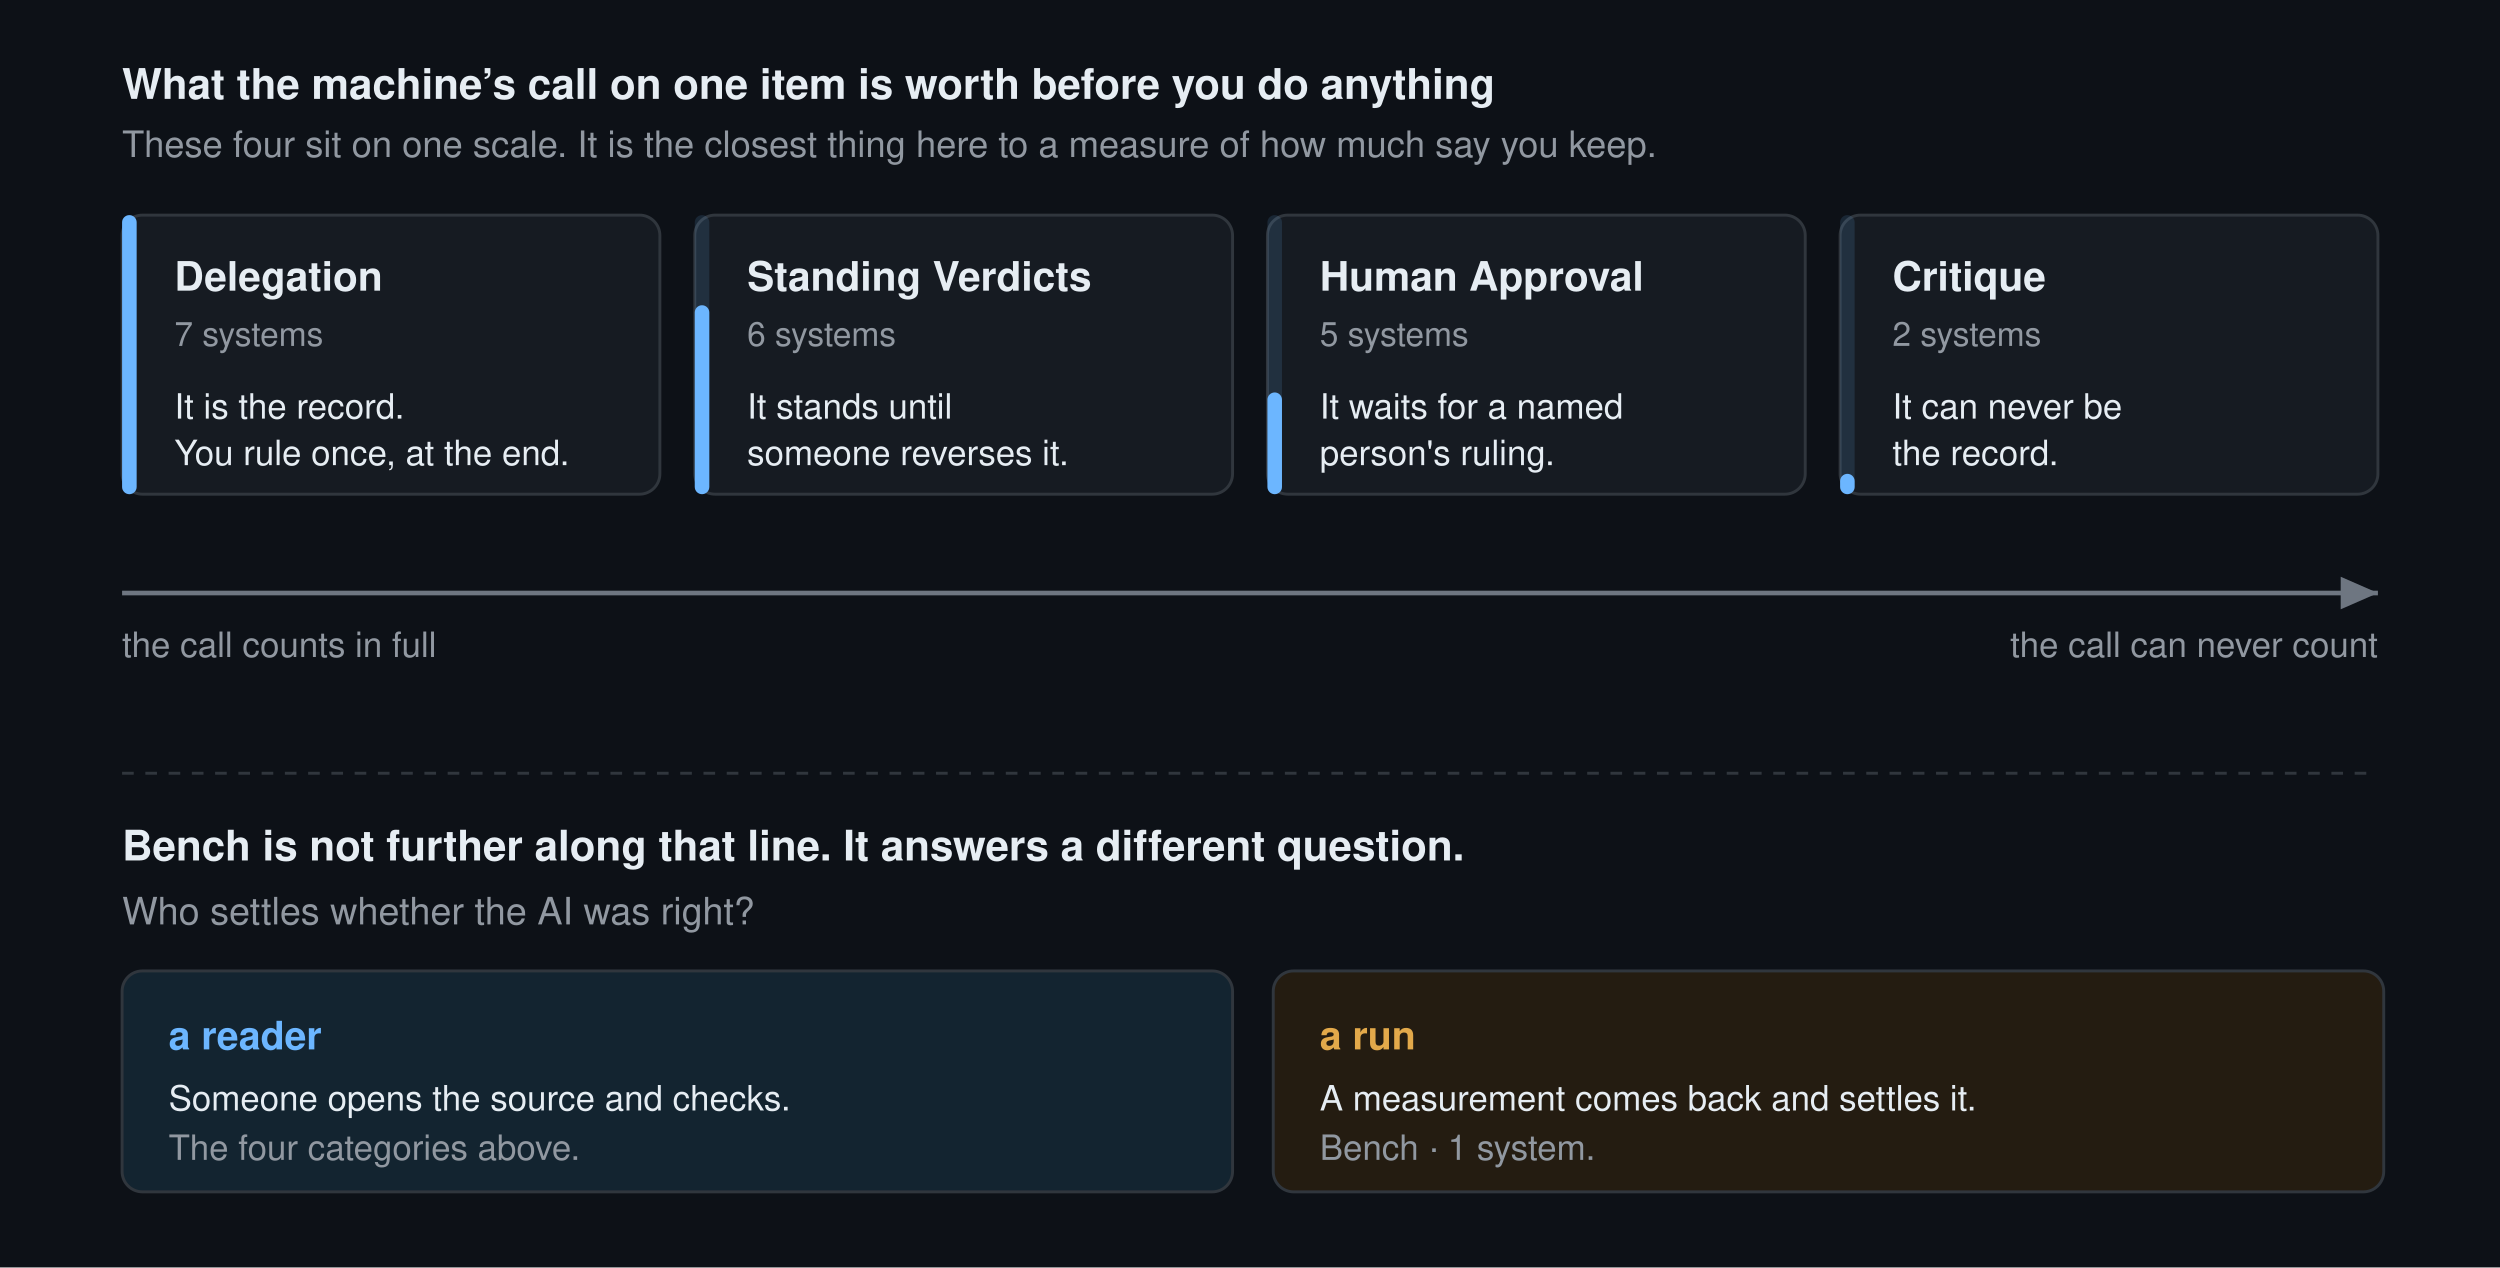
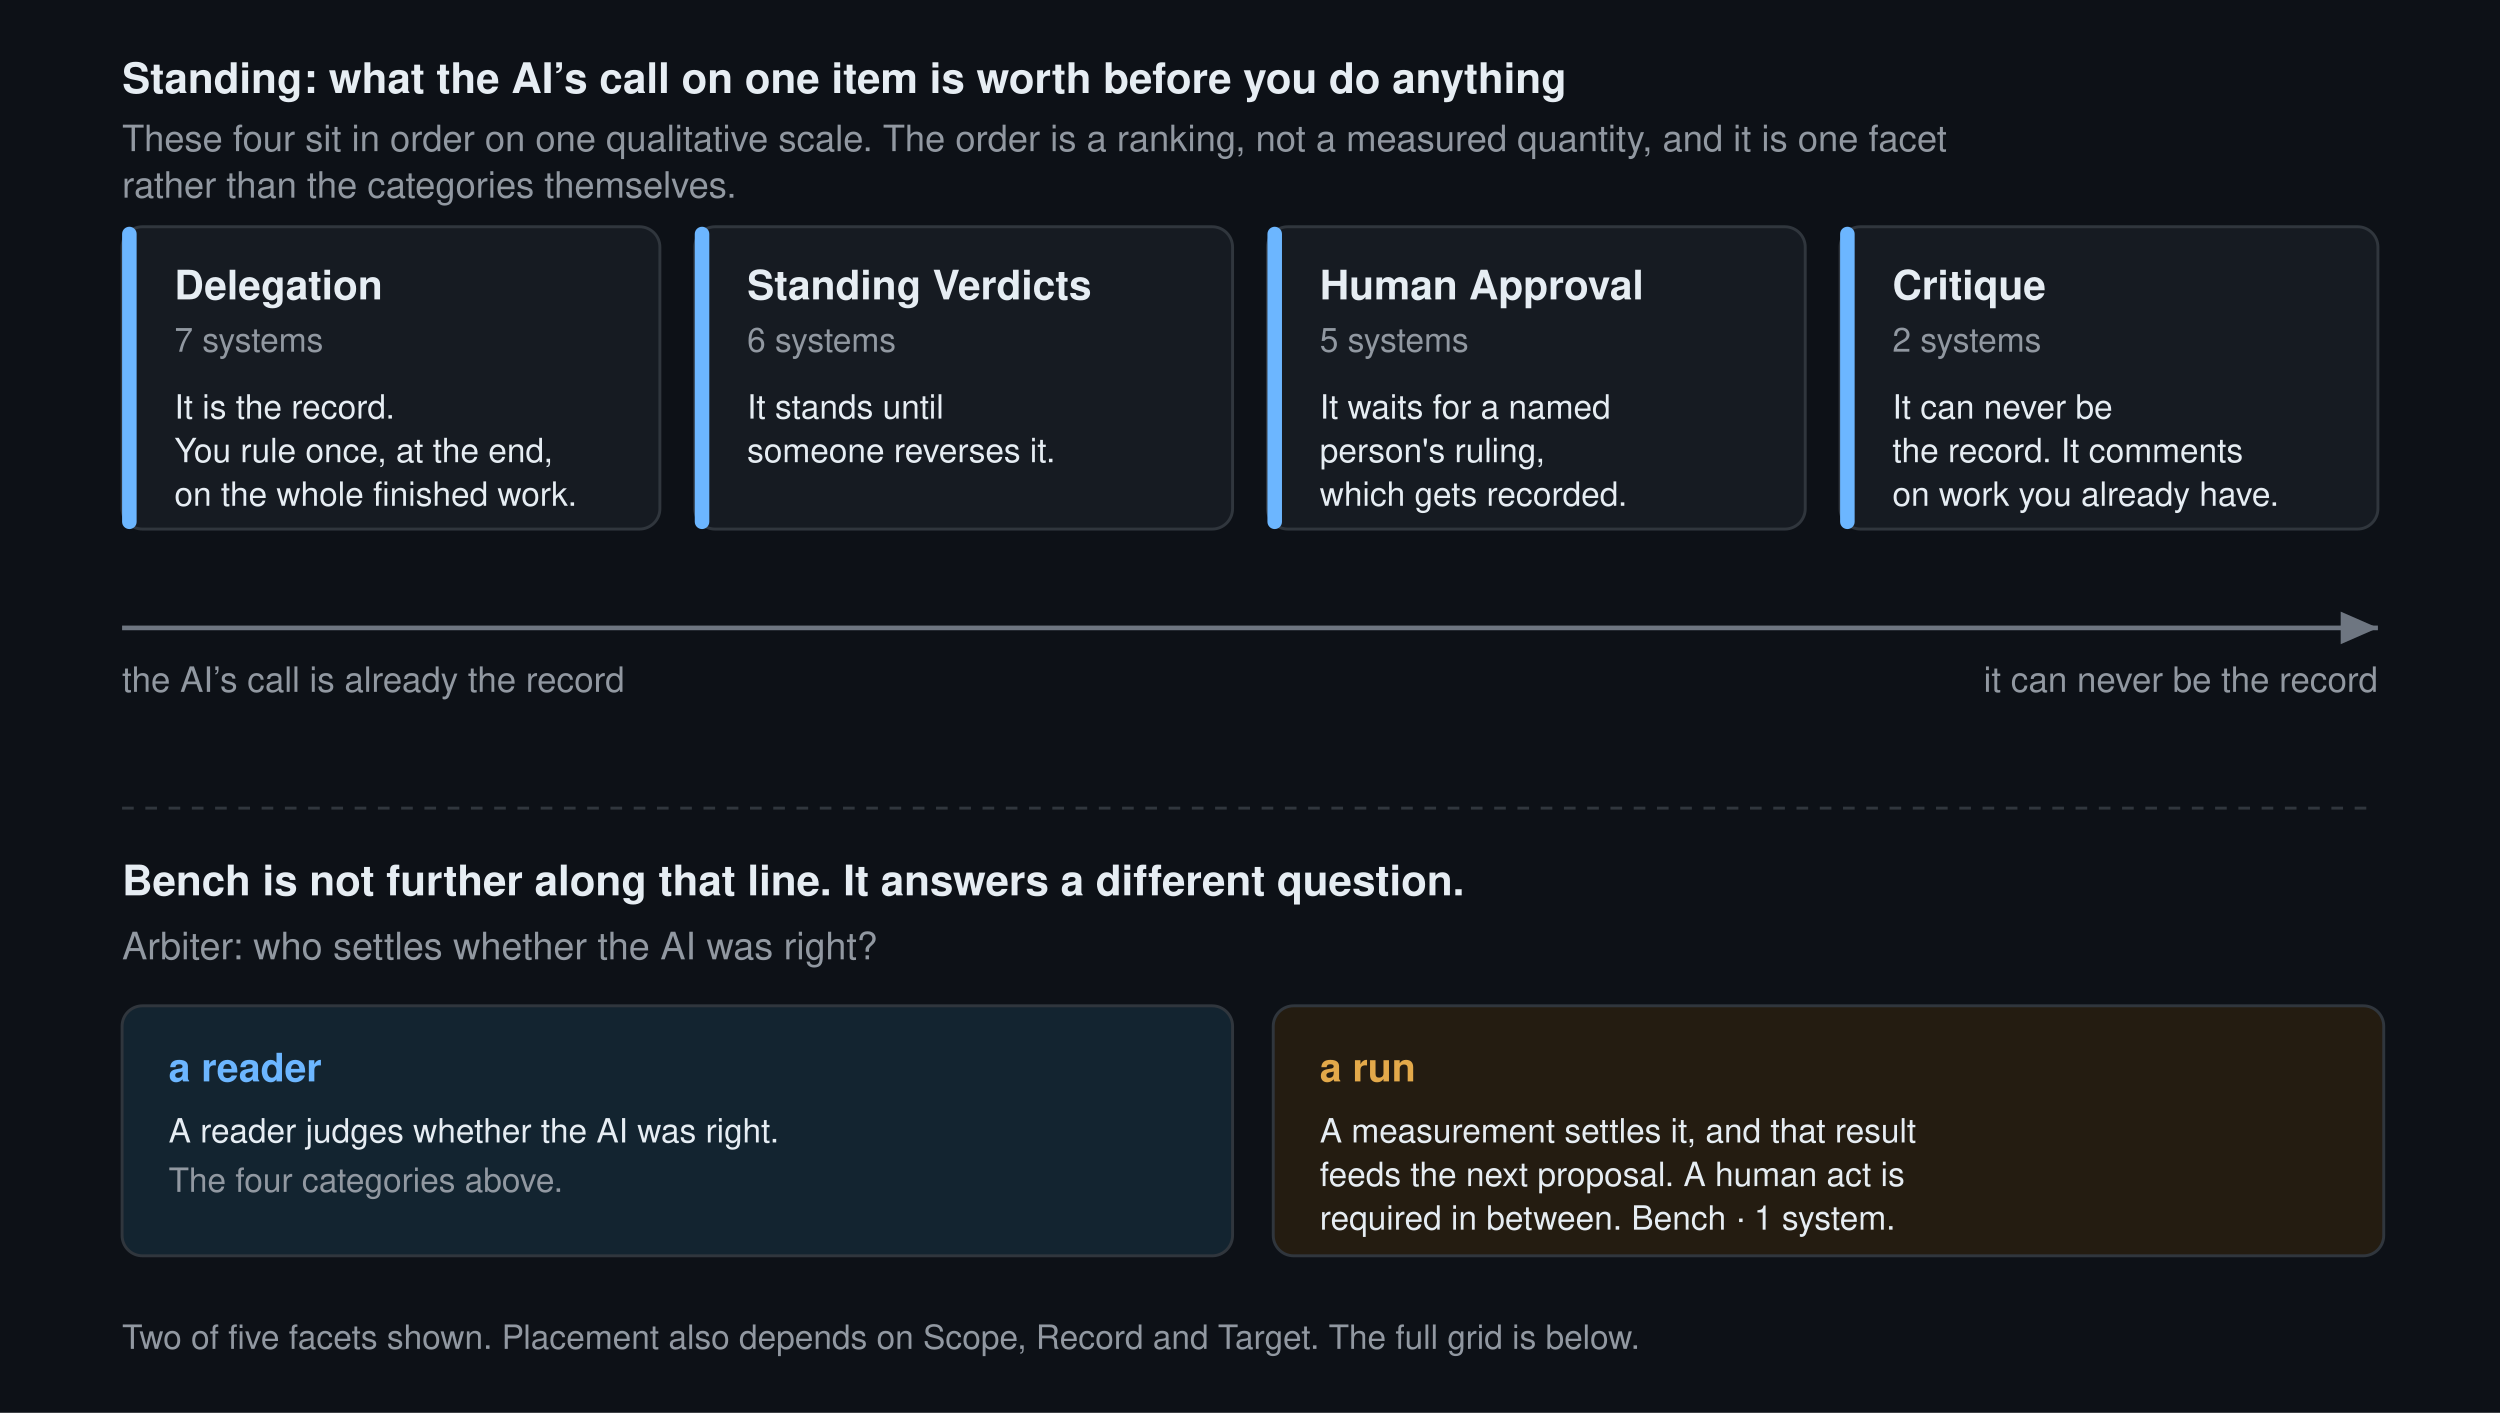
- <svg xmlns="http://www.w3.org/2000/svg" width="860" height="436" viewBox="0 0 860 436" font-family="-apple-system,BlinkMacSystemFont,Segoe UI,Helvetica,Arial,sans-serif" role="img" aria-labelledby="figtitle figdesc">
-   <rect width="860" height="436" fill="#0d1117" />
-   <text x="42" y="34" font-size="14.5" font-weight="600" fill="#e6edf3">What the machine’s call on one item is worth before you do anything</text>
-   <text x="42" y="54" font-size="12.5" fill="#9198a1">These four sit on one scale. It is the closest thing here to a measure of how much say you keep.</text>
-   <rect x="42" y="74" width="185" height="96" rx="7" fill="#161b22" stroke="#30363d" />
-   <rect x="42" y="74" width="5" height="96" rx="2.5" fill="#6cb6ff" opacity="0.13" />
-   <rect x="42" y="74" width="5" height="96" rx="2.5" fill="#6cb6ff" />
-   <text x="60" y="100" font-size="14" font-weight="700" fill="#e6edf3">Delegation</text>
-   <text x="60" y="119" font-size="11.5" fill="#9198a1">7 systems</text>
-   <text x="60" y="144" font-size="12" fill="#e6edf3">It is the record.</text>
-   <text x="60" y="160" font-size="12" fill="#e6edf3">You rule once, at the end.</text>
-   <rect x="239" y="74" width="185" height="96" rx="7" fill="#161b22" stroke="#30363d" />
-   <rect x="239" y="74" width="5" height="96" rx="2.5" fill="#6cb6ff" opacity="0.13" />
-   <rect x="239" y="105" width="5" height="65" rx="2.5" fill="#6cb6ff" />
-   <text x="257" y="100" font-size="14" font-weight="700" fill="#e6edf3">Standing Verdicts</text>
-   <text x="257" y="119" font-size="11.5" fill="#9198a1">6 systems</text>
-   <text x="257" y="144" font-size="12" fill="#e6edf3">It stands until</text>
-   <text x="257" y="160" font-size="12" fill="#e6edf3">someone reverses it.</text>
-   <rect x="436" y="74" width="185" height="96" rx="7" fill="#161b22" stroke="#30363d" />
-   <rect x="436" y="74" width="5" height="96" rx="2.5" fill="#6cb6ff" opacity="0.13" />
-   <rect x="436" y="135" width="5" height="35" rx="2.5" fill="#6cb6ff" />
-   <text x="454" y="100" font-size="14" font-weight="700" fill="#e6edf3">Human Approval</text>
-   <text x="454" y="119" font-size="11.5" fill="#9198a1">5 systems</text>
-   <text x="454" y="144" font-size="12" fill="#e6edf3">It waits for a named</text>
-   <text x="454" y="160" font-size="12" fill="#e6edf3">person's ruling.</text>
-   <rect x="633" y="74" width="185" height="96" rx="7" fill="#161b22" stroke="#30363d" />
-   <rect x="633" y="74" width="5" height="96" rx="2.5" fill="#6cb6ff" opacity="0.13" />
-   <rect x="633" y="163" width="5" height="7" rx="2.5" fill="#6cb6ff" />
-   <text x="651" y="100" font-size="14" font-weight="700" fill="#e6edf3">Critique</text>
-   <text x="651" y="119" font-size="11.5" fill="#9198a1">2 systems</text>
-   <text x="651" y="144" font-size="12" fill="#e6edf3">It can never be</text>
-   <text x="651" y="160" font-size="12" fill="#e6edf3">the record.</text>
+ <svg xmlns="http://www.w3.org/2000/svg" width="860" height="486" viewBox="0 0 860 486" font-family="-apple-system,BlinkMacSystemFont,Segoe UI,Helvetica,Arial,sans-serif" role="img" aria-labelledby="figtitle figdesc">
+   <rect width="860" height="486" fill="#0d1117" />
+   <text x="42" y="32" font-size="14.5" font-weight="600" fill="#e6edf3">Standing: what the AI’s call on one item is worth before you do anything</text>
+   <text x="42" y="52" font-size="12.5" fill="#9198a1">These four sit in order on one qualitative scale. The order is a ranking, not a measured quantity, and it is one facet</text>
+   <text x="42" y="68" font-size="12.5" fill="#9198a1">rather than the categories themselves.</text>
+   <rect x="42" y="78" width="185" height="104" rx="7" fill="#161b22" stroke="#30363d" />
+   <rect x="42" y="78" width="5" height="104" rx="2.5" fill="#6cb6ff" />
+   <text x="60" y="103" font-size="14" font-weight="700" fill="#e6edf3">Delegation</text>
+   <text x="60" y="121" font-size="11.5" fill="#9198a1">7 systems</text>
+   <text x="60" y="144" font-size="11.5" fill="#e6edf3">It is the record.</text>
+   <text x="60" y="159" font-size="11.5" fill="#e6edf3">You rule once, at the end,</text>
+   <text x="60" y="174" font-size="11.5" fill="#e6edf3">on the whole finished work.</text>
+   <rect x="239" y="78" width="185" height="104" rx="7" fill="#161b22" stroke="#30363d" />
+   <rect x="239" y="78" width="5" height="104" rx="2.5" fill="#6cb6ff" />
+   <text x="257" y="103" font-size="14" font-weight="700" fill="#e6edf3">Standing Verdicts</text>
+   <text x="257" y="121" font-size="11.5" fill="#9198a1">6 systems</text>
+   <text x="257" y="144" font-size="11.5" fill="#e6edf3">It stands until</text>
+   <text x="257" y="159" font-size="11.5" fill="#e6edf3">someone reverses it.</text>
+   <rect x="436" y="78" width="185" height="104" rx="7" fill="#161b22" stroke="#30363d" />
+   <rect x="436" y="78" width="5" height="104" rx="2.5" fill="#6cb6ff" />
+   <text x="454" y="103" font-size="14" font-weight="700" fill="#e6edf3">Human Approval</text>
+   <text x="454" y="121" font-size="11.5" fill="#9198a1">5 systems</text>
+   <text x="454" y="144" font-size="11.5" fill="#e6edf3">It waits for a named</text>
+   <text x="454" y="159" font-size="11.5" fill="#e6edf3">person's ruling,</text>
+   <text x="454" y="174" font-size="11.5" fill="#e6edf3">which gets recorded.</text>
+   <rect x="633" y="78" width="185" height="104" rx="7" fill="#161b22" stroke="#30363d" />
+   <rect x="633" y="78" width="5" height="104" rx="2.5" fill="#6cb6ff" />
+   <text x="651" y="103" font-size="14" font-weight="700" fill="#e6edf3">Critique</text>
+   <text x="651" y="121" font-size="11.5" fill="#9198a1">2 systems</text>
+   <text x="651" y="144" font-size="11.5" fill="#e6edf3">It can never be</text>
+   <text x="651" y="159" font-size="11.5" fill="#e6edf3">the record. It comments</text>
+   <text x="651" y="174" font-size="11.5" fill="#e6edf3">on work you already have.</text>
  <defs>
    <marker id="arwdark" markerWidth="9" markerHeight="9" refX="8" refY="4.5" orient="auto">
      <path d="M0,1 L8,4.5 L0,8 z" fill="#6e7681" />
    </marker>
  </defs>
-   <line x1="42" y1="204" x2="818" y2="204" stroke="#6e7681" stroke-width="1.6" marker-end="url(#arwdark)" />
-   <text x="42" y="226" font-size="12" fill="#9198a1">the call counts in full</text>
-   <text x="818" y="226" font-size="12" fill="#9198a1" text-anchor="end">the call can never count</text>
-   <line x1="42" y1="266" x2="818" y2="266" stroke="#30363d" stroke-width="1" stroke-dasharray="4 4" />
-   <text x="42" y="296" font-size="14.5" font-weight="600" fill="#e6edf3">Bench is not further along that line. It answers a different question.</text>
-   <text x="42" y="318" font-size="13" fill="#9198a1">Who settles whether the AI was right?</text>
-   <rect x="42" y="334" width="382" height="76" rx="7" fill="#132430" stroke="#30363d" />
-   <text x="58" y="361" font-size="13.5" font-weight="700" fill="#6cb6ff">a reader</text>
-   <text x="58" y="382" font-size="12" fill="#e6edf3">Someone opens the source and checks.</text>
-   <text x="58" y="399" font-size="12" fill="#9198a1">The four categories above.</text>
-   <rect x="438" y="334" width="382" height="76" rx="7" fill="#241c11" stroke="#30363d" />
-   <text x="454" y="361" font-size="13.5" font-weight="700" fill="#e3a94a">a run</text>
-   <text x="454" y="382" font-size="12" fill="#e6edf3">A measurement comes back and settles it.</text>
-   <text x="454" y="399" font-size="12" fill="#9198a1">Bench · 1 system.</text>
+   <line x1="42" y1="216" x2="818" y2="216" stroke="#6e7681" stroke-width="1.6" marker-end="url(#arwdark)" />
+   <text x="42" y="238" font-size="12" fill="#9198a1">the AI’s call is already the record</text>
+   <text x="818" y="238" font-size="12" fill="#9198a1" text-anchor="end">it can never be the record</text>
+   <line x1="42" y1="278" x2="818" y2="278" stroke="#30363d" stroke-width="1" stroke-dasharray="4 4" />
+   <text x="42" y="308" font-size="14.5" font-weight="600" fill="#e6edf3">Bench is not further along that line. It answers a different question.</text>
+   <text x="42" y="330" font-size="13" fill="#9198a1">Arbiter: who settles whether the AI was right?</text>
+   <rect x="42" y="346" width="382" height="86" rx="7" fill="#132430" stroke="#30363d" />
+   <text x="58" y="372" font-size="13.5" font-weight="700" fill="#6cb6ff">a reader</text>
+   <text x="58" y="393" font-size="11.5" fill="#e6edf3">A reader judges whether the AI was right.</text>
+   <text x="58" y="410" font-size="11.5" fill="#9198a1">The four categories above.</text>
+   <rect x="438" y="346" width="382" height="86" rx="7" fill="#241c11" stroke="#30363d" />
+   <text x="454" y="372" font-size="13.5" font-weight="700" fill="#e3a94a">a run</text>
+   <text x="454" y="393" font-size="11.5" fill="#e6edf3">A measurement settles it, and that result</text>
+   <text x="454" y="408" font-size="11.5" fill="#e6edf3">feeds the next proposal. A human act is</text>
+   <text x="454" y="423" font-size="11.5" fill="#e6edf3">required in between. Bench · 1 system.</text>
+   <text x="42" y="464" font-size="11.5" fill="#9198a1">Two of five facets shown. Placement also depends on Scope, Record and Target. The full grid is below.</text>
</svg>
